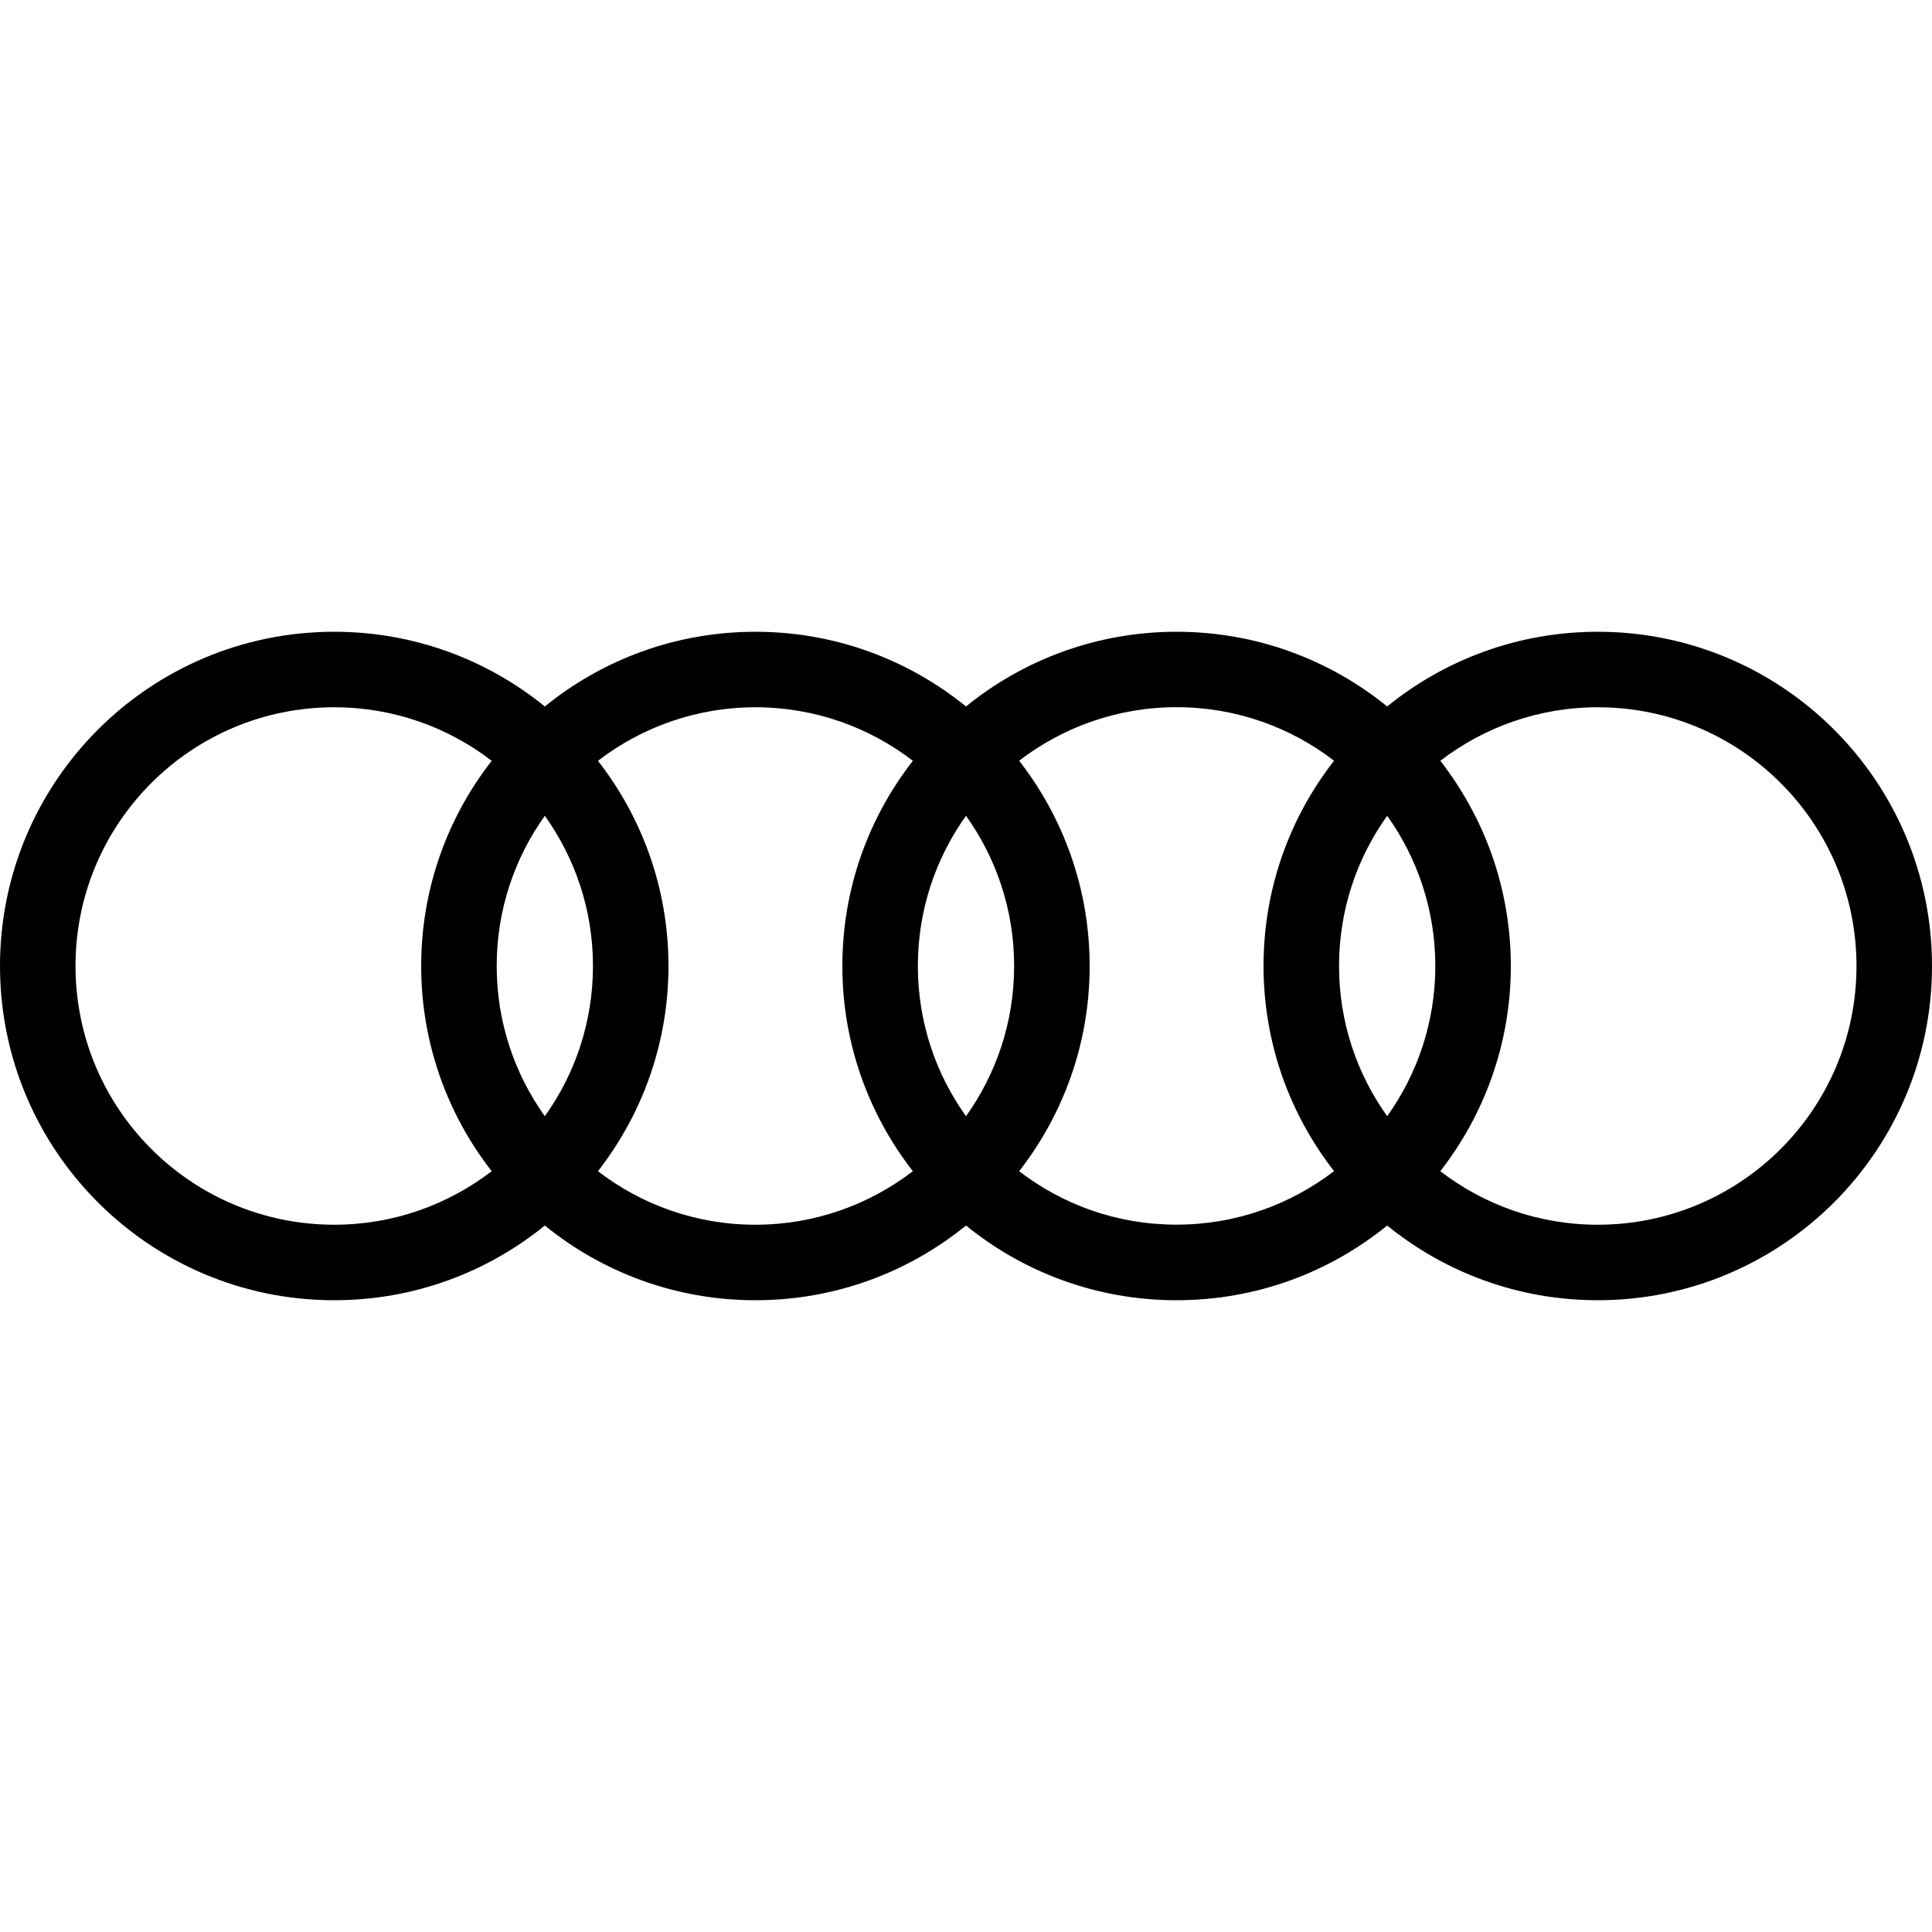
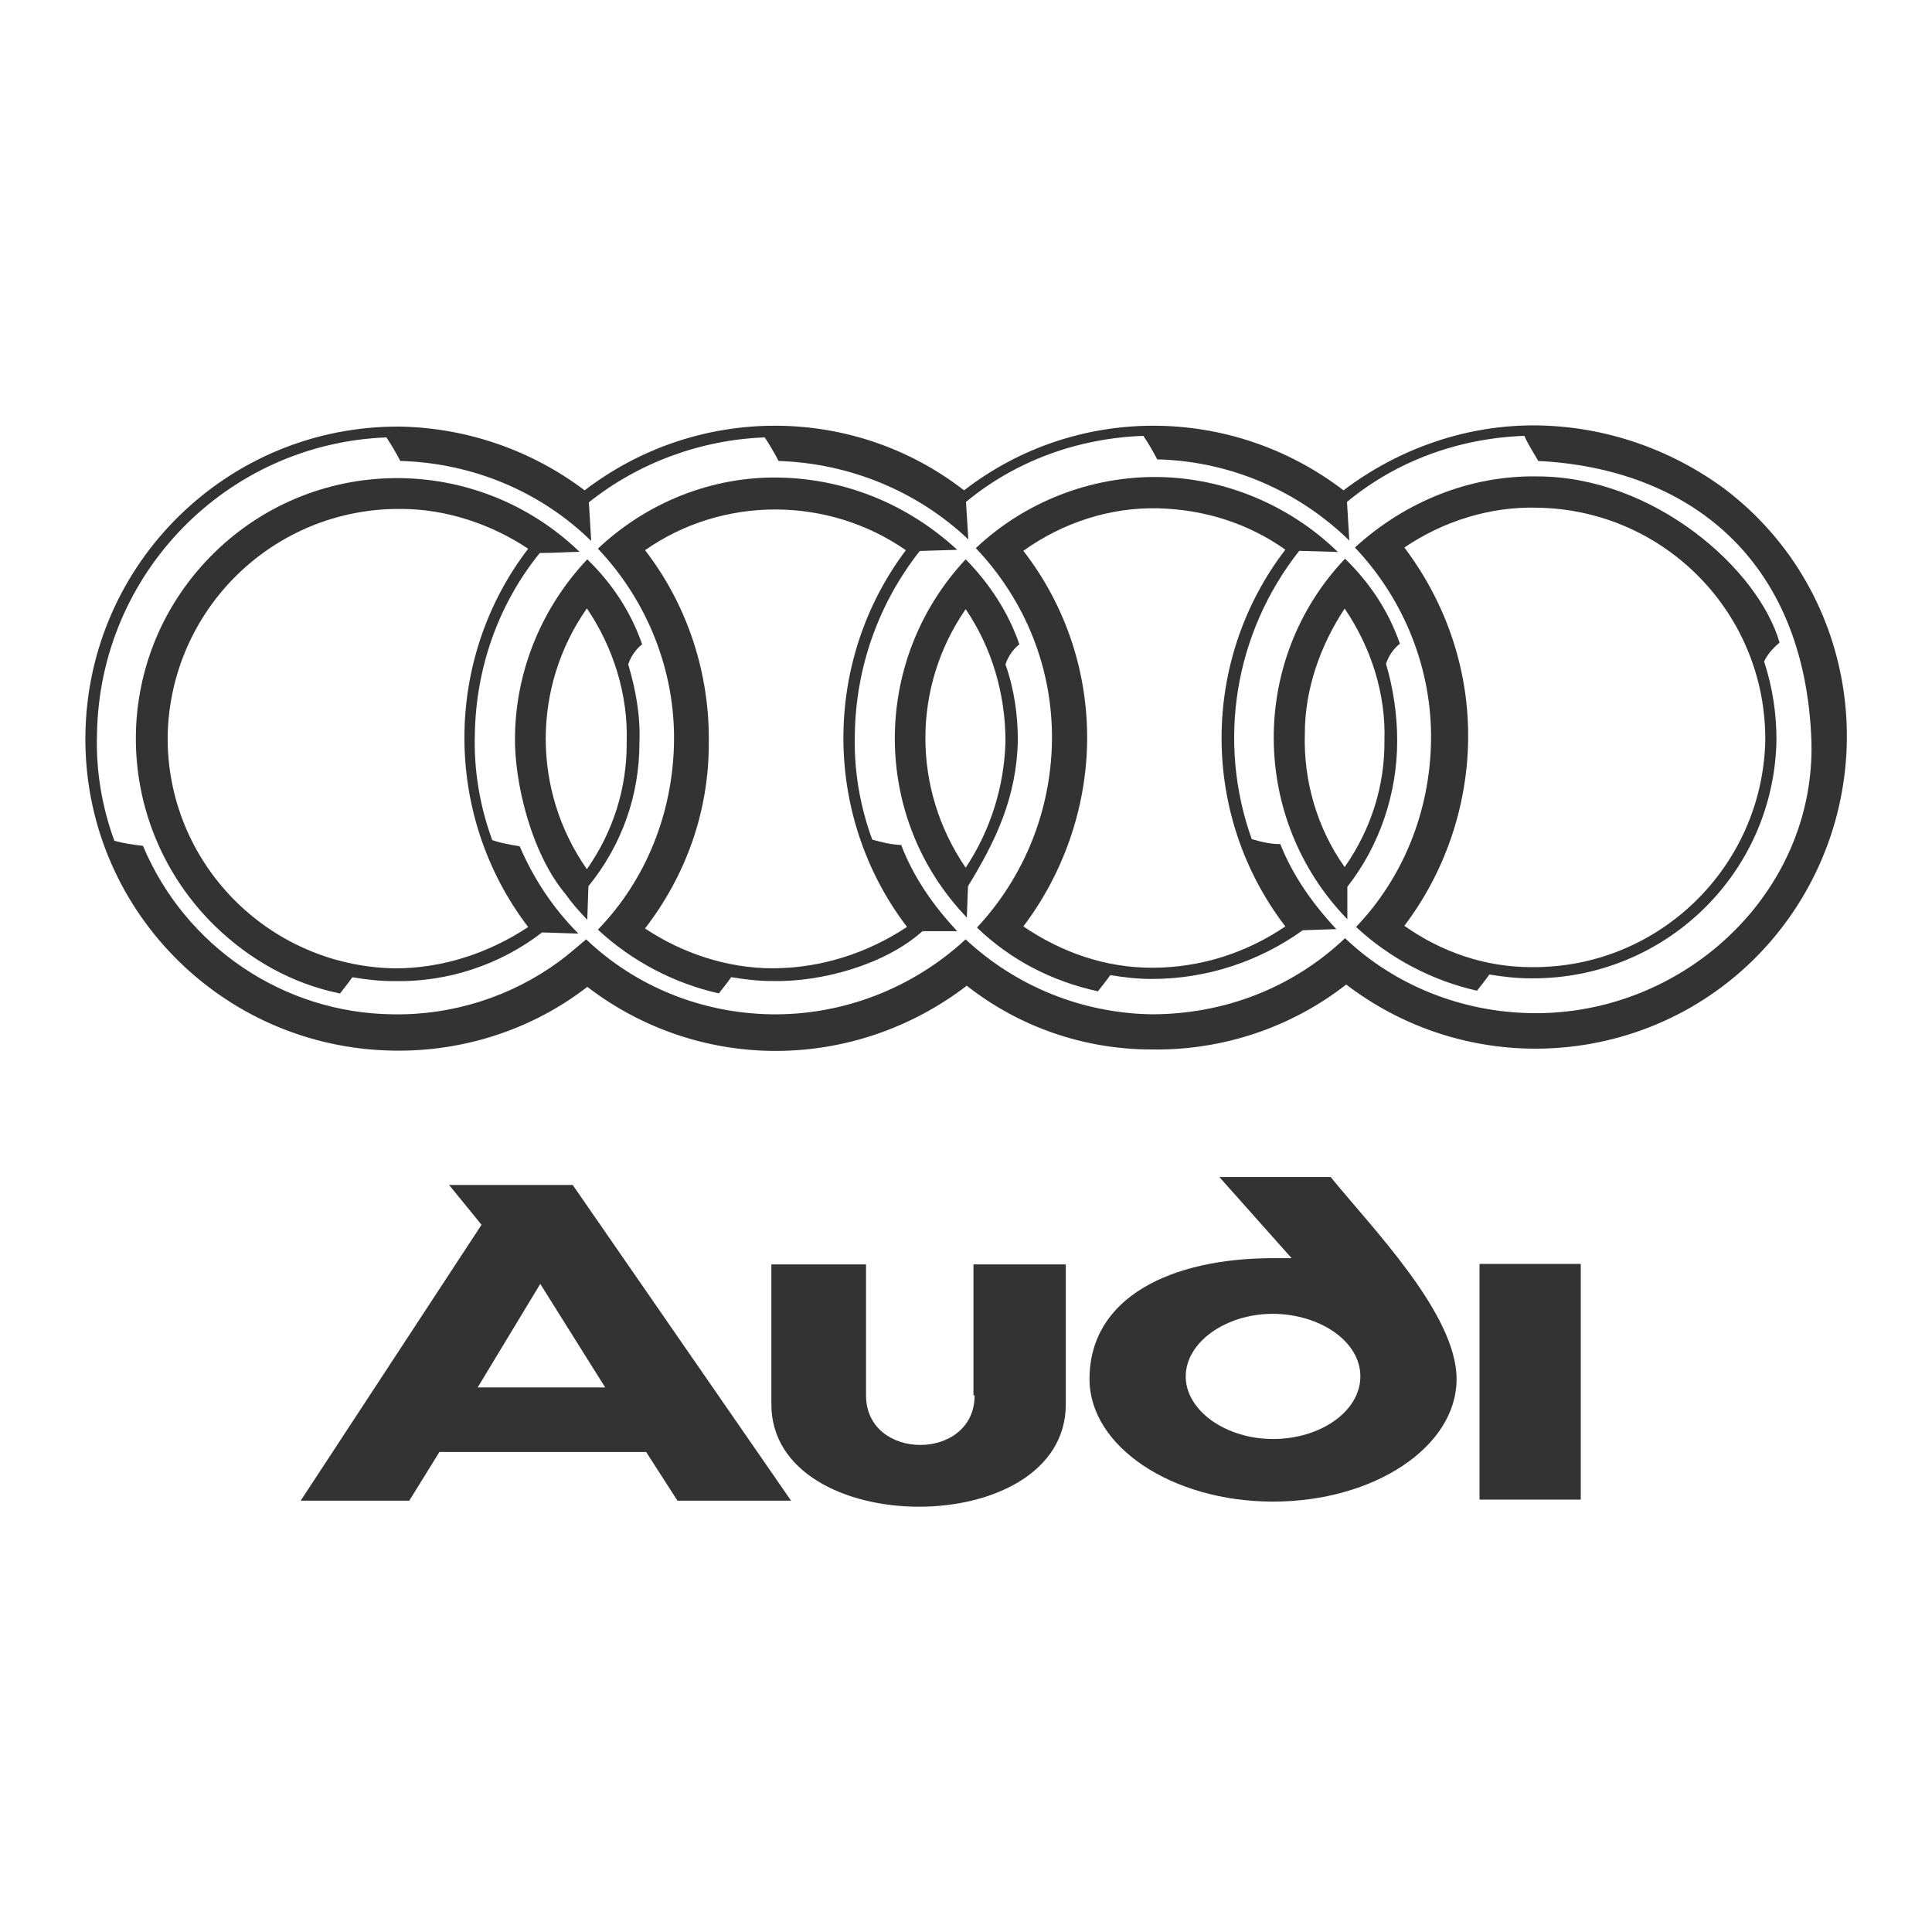
- <svg xmlns="http://www.w3.org/2000/svg" fill="currentColor" preserveAspectRatio="xMidYMid meet" role="img" viewBox="0 0 24 24">
-   <path d="M19.848,7.848c-0.992,0-1.902,0.348-2.616,0.928c-0.714-0.58-1.624-0.928-2.616-0.928 c-0.992,0-1.902,0.348-2.616,0.928c-0.714-0.58-1.624-0.928-2.616-0.928c-0.992,0-1.902,0.348-2.616,0.928 c-0.714-0.58-1.624-0.928-2.616-0.928C1.859,7.848,0,9.707,0,12s1.859,4.152,4.152,4.152c0.992,0,1.902-0.348,2.616-0.928 c0.714,0.58,1.624,0.928,2.616,0.928c0.992,0,1.902-0.348,2.616-0.928c0.714,0.58,1.624,0.928,2.616,0.928 c0.992,0,1.902-0.348,2.616-0.928c0.714,0.58,1.624,0.928,2.616,0.928C22.141,16.152,24,14.293,24,12S22.141,7.848,19.848,7.848z M17.232,13.866c-0.376-0.526-0.598-1.17-0.598-1.866c0-0.696,0.222-1.34,0.598-1.866c0.376,0.526,0.598,1.17,0.598,1.866 C17.83,12.696,17.608,13.34,17.232,13.866z M12,13.866c-0.376-0.526-0.598-1.17-0.598-1.866c0-0.696,0.222-1.34,0.598-1.866 c0.376,0.526,0.598,1.17,0.598,1.866C12.598,12.696,12.376,13.34,12,13.866z M6.768,13.866C6.392,13.34,6.17,12.696,6.17,12 c0-0.696,0.222-1.34,0.598-1.866C7.144,10.66,7.366,11.304,7.366,12C7.366,12.696,7.144,13.34,6.768,13.866z M0.938,12 c0-1.775,1.439-3.214,3.214-3.214c0.736,0,1.414,0.248,1.956,0.665C5.56,10.154,5.232,11.039,5.232,12 c0,0.961,0.328,1.846,0.876,2.549c-0.542,0.416-1.22,0.665-1.956,0.665C2.377,15.214,0.938,13.775,0.938,12z M7.428,14.549 C7.976,13.846,8.304,12.961,8.304,12c0-0.961-0.328-1.846-0.876-2.549c0.542-0.416,1.22-0.665,1.956-0.665 c0.736,0,1.414,0.248,1.956,0.665c-0.549,0.704-0.876,1.588-0.876,2.549c0,0.961,0.328,1.846,0.876,2.549 c-0.542,0.416-1.22,0.665-1.956,0.665C8.648,15.214,7.97,14.966,7.428,14.549z M12.66,14.549c0.549-0.704,0.876-1.588,0.876-2.549 c0-0.961-0.328-1.846-0.876-2.55c0.542-0.416,1.22-0.665,1.956-0.665s1.414,0.248,1.956,0.665 c-0.549,0.704-0.876,1.588-0.876,2.549c0,0.961,0.328,1.846,0.876,2.549c-0.542,0.416-1.22,0.665-1.956,0.665 C13.88,15.214,13.202,14.966,12.66,14.549z M19.848,15.214c-0.736,0-1.414-0.248-1.956-0.665c0.548-0.704,0.876-1.588,0.876-2.549 c0-0.961-0.328-1.846-0.876-2.549c0.542-0.416,1.22-0.665,1.956-0.665c1.775,0,3.214,1.439,3.214,3.214 S21.623,15.214,19.848,15.214z" />
+ <svg xmlns="http://www.w3.org/2000/svg" version="1.1" id="Layer_1" x="0px" y="0px" width="500px" height="500px" viewBox="0 0 500 500" style="enable-background:new 0 0 500 500;" xml:space="preserve">
+   <style type="text/css">
+ 	.st0{fill:none;}
+ 	.st1{opacity:0.8;}
+ 	.st2{opacity:0.8;enable-background:new    ;}
+ </style>
+   <rect class="st0" width="500" height="500" />
+   <g id="g32615" transform="translate(0 0)">
+     <g id="g2590" transform="translate(80.464 60.212)" class="st1">
+       <path id="path2588" d="M271.6,296c0,9-10.3,16.2-22.6,16.2c-12.3,0-22.6-7.4-22.6-16.2s10.3-16.2,22.6-16.2    C261.3,279.9,271.6,287,271.6,296 M235.1,244.4l18.7,21c-1.6,0-3.2,0-4.8,0c-26.2,0-47.5,10-47.5,31.3c0,17.4,21.3,31.7,47.5,31.7    s47.5-14.2,47.5-31.7c0-16.8-21.6-38.8-32.6-52.3H235.1z" />
+     </g>
+     <g id="g2594" transform="translate(54.928 67.225)" class="st1">
+       <path id="path2592" d="M197.3,293.9c0,17.1-28.1,17.1-28.1,0V260h-24.5v36.2c0,35.2,76.2,35.5,76.2,0V260h-23.9v33.9H197.3z" />
+     </g>
+     <path id="path2596" class="st2" d="M382.9,327.1h26.2v61h-26.2V327.1z" />
+     <g id="g2600" transform="translate(17.221 60.868)" class="st1">
+       <path id="path2598" d="M106.4,298.2l16.2-26.8l16.8,26.8H106.4z M99,245.8l8.4,10.3l-46.8,71.4h28.1l7.8-12.6H150l8.1,12.6h29.4    l-56.5-81.7H99z" />
+     </g>
+     <g id="g2604" transform="translate(0 0)" class="st1">
+       <path id="path2602" d="M396.2,262.2c-17.8-0.3-35.2-7.1-48.1-19.4c-13.6,12.9-31.3,19.7-50.1,19.7c-17.8-0.3-34.9-7.1-48.1-19.4    c-13.6,12.6-31.7,19.7-50.4,19.4c-17.8-0.3-34.9-7.1-47.8-19.4c-2.3,1.9-4.5,3.9-7.1,5.8c-12.3,9-27.5,13.9-43,13.6    C73.5,262.2,48,245.1,37,218.9c-2.6-0.3-4.8-0.6-7.4-1.3c-3.2-8.7-4.8-18.1-4.5-27.5c0.6-41.7,33.6-75.3,74.9-76.9    c1.3,1.9,2.6,4.2,3.6,6.1h0.3c18.4,0.6,35.9,7.8,49.1,20.7l-0.6-10c12.9-10.3,29.1-16.2,45.5-16.8c1.3,1.9,2.6,4.2,3.6,6.1    c18.4,0.6,35.9,7.8,49.1,20.3l-0.6-9.7c12.9-10.7,29.1-16.5,45.9-17.1c1.3,1.9,2.6,4.2,3.6,6.1h0.6c18.4,0.6,35.9,8.1,49.1,21    l-0.6-10c12.9-10.7,29.1-16.5,45.9-17.1c1,2.3,2.3,4.2,3.6,6.5c38.4,1.9,69.1,24.9,70.7,72.7C469.8,231.2,435.6,262.9,396.2,262.2     M398.1,110.1c-18.1-0.3-35.9,5.8-50.4,16.8c-29.1-22.3-69.4-22.3-98.2,0c-28.7-22.3-69.1-22.3-98.2,0    c-13.6-10.3-30.4-16.2-47.8-16.5c-44.3-0.3-80.8,35.2-81.4,79.8s35.2,81.1,79.8,81.7c18.1,0.3,35.9-5.5,50.1-16.5    c29.1,22.3,69.1,22,98.2-0.3c13.6,10.7,30.4,16.5,47.8,16.5c18.1,0.3,35.9-5.5,50.4-16.8c35.5,27.1,86.2,20.3,113.1-15.2    c26.8-35.5,20.3-86.2-15.2-113.1C432.3,116.2,415.5,110.4,398.1,110.1" />
+     </g>
+     <g id="g2608" transform="translate(4.091 4.213)" class="st1">
+       <path id="path2606" d="M98.1,246.4C65.2,245.8,39,219,39.3,186.3c0.6-32.9,27.5-59.1,60.4-58.8c11.6,0,23.3,3.9,32.9,10.3    c-22,28.7-22,69.1,0,97.9C122.3,242.5,110.4,246.4,98.1,246.4 M123.3,213.2c-3.2-8.7-4.8-18.1-4.5-27.5    c0.3-17.1,6.1-33.6,16.8-46.8c3.9,0,8.1-0.3,10.3-0.3c-26.8-25.8-69.4-25.5-95.6,1.3s-25.5,69.4,1.3,95.6c9,8.7,20,14.9,32.3,17.4    c1-1.3,2.3-2.9,3.2-4.2c3.6,0.6,7.1,1,10.7,1c13.9,0.3,27.5-4.2,38.4-12.6l9.4,0.3c-6.5-6.5-11.6-14.2-15.2-22.6    C128.1,214.4,125.9,214.1,123.3,213.2" />
+     </g>
+     <g id="g2612" transform="translate(34.384 10.75)" class="st1">
+       <path id="path2610" d="M117.5,214.2c-14.2-20.3-14.2-47.2,0-67.5c6.8,10,10.7,22.3,10.3,34.6C127.9,193.2,124.3,204.5,117.5,214.2     M128.2,161.2c0.6-1.9,1.9-3.9,3.6-5.2c-2.9-8.4-7.8-15.8-14.2-22c-11.6,12.3-18.4,28.4-18.7,45.5c-0.3,12,4.2,30.7,13.2,41.3    c1.6,2.3,3.6,4.5,5.5,6.5l0.3-8.7c8.7-10.7,13.2-23.6,13.2-37.1C131.4,174.4,130.1,167.6,128.2,161.2" />
+     </g>
+     <g id="g2616" transform="translate(64.815 10.752)" class="st1">
+       <path id="path2614" d="M185.1,213.8c-13.9-20.3-13.9-46.8,0-66.9c6.8,10,10.3,22,10.3,34.2C195.1,192.8,191.5,204.2,185.1,213.8     M195.4,161.2c0.6-1.9,1.9-3.9,3.6-5.2c-2.9-8.4-7.8-15.8-13.9-22c-24.5,26.2-24.5,66.9,0.3,92.7l0.3-8.1    c7.1-11.6,12.6-22.9,12.9-37.8C198.6,174.4,197.7,167.7,195.4,161.2" />
+     </g>
+     <g id="g2620" transform="translate(71.342 4.153)" class="st1">
+       <path id="path2618" d="M226.8,246.3c-12,0-23.3-3.9-33.3-10.7c10.3-13.6,16.2-30.4,16.5-47.5c0.3-18.1-5.5-35.5-16.5-49.7    c10.3-7.4,22.6-11.3,34.9-11c12,0.3,23.3,3.9,32.9,10.7c-22,28.7-22,68.8,0,97.5C251.3,242.4,239.4,246.3,226.8,246.3 M252.6,213    c-9-25.2-4.5-53.3,12.3-74.6l10,0.3c-12.3-12-29.1-19.1-46.2-19.4c-17.8-0.3-34.9,6.5-47.5,18.4c12.9,13.6,20,31.3,19.7,50.1    c-0.3,17.8-7.1,34.9-19.4,48.1c8.7,8.4,19.4,13.9,31.3,16.5c1-1.3,2.3-2.9,3.2-4.2c3.6,0.6,7.1,1,10.7,1    c14.2,0,27.8-4.5,39.1-12.6l8.7-0.3c-6.1-6.5-11.3-13.9-14.5-22C257.4,214.3,254.9,213.7,252.6,213" />
+     </g>
+     <g id="g2624" transform="translate(101.749 4.096)" class="st1">
+       <path id="path2622" d="M294.6,246.2c-12,0-23.3-3.9-32.9-10.7c10.3-13.6,16.2-30.4,16.5-47.8c0.3-18.1-5.5-35.5-16.5-50.1    c10-6.8,22.3-10.7,34.6-10.3c32.9,0.6,59.1,27.5,58.8,60.4C354.3,220.3,327.5,246.5,294.6,246.2 M358.8,162.2    c-5.5-19.1-32.6-43-62.7-43c-17.4-0.3-34.2,6.5-47.2,18.4c12.9,13.6,20,31.7,19.7,50.1c-0.3,18.1-7.1,35.2-19.4,48.1    c8.7,8.1,19.7,13.9,31.3,16.5c1-1.3,2.3-2.9,3.2-4.2c3.6,0.6,7.1,1,10.7,1c34.6,0.3,63-27.1,63.6-61.7c0-6.8-1-13.6-3.2-20.3    C355.6,165.4,356.9,163.8,358.8,162.2" />
+     </g>
+     <g id="g2628" transform="translate(95.193 10.696)" class="st1">
+       <path id="path2626" d="M252.8,213.7c-7.1-10-10.7-22.3-10.3-34.6c0-11.3,3.9-22.6,10.3-32.3c6.8,10,10.7,22,10.3,34.2    C263.2,192.7,259.6,204,252.8,213.7 M263.5,161.1c0.6-1.9,1.9-3.9,3.6-5.2c-2.9-8.4-7.8-15.8-14.2-22    c-24.9,26.2-24.5,67.5,0.6,93.3v-8.4c8.4-10.7,12.9-24.2,12.9-37.8C266.4,174.3,265.4,167.5,263.5,161.1" />
+     </g>
+     <g id="g2632" transform="translate(41.034 4.19)" class="st1">
+       <path id="path2630" d="M158.8,246.4c-11.6,0-23.3-3.9-32.9-10.3c10.7-13.9,16.5-30.4,16.5-47.8c0.3-18.1-5.5-35.9-16.5-50.1    c20.3-14.2,47.5-13.9,67.5,0c-21.6,28.7-21.6,68.8,0.3,97.5C183.4,242.5,171.4,246.4,158.8,246.4 M184.7,213.1    c-3.2-8.7-4.8-18.1-4.5-27.5c0.3-17.1,6.1-33.6,16.8-47.2l9.7-0.3c-12.6-11.6-28.7-18.4-46.2-18.7c-17.4-0.3-34.2,6.5-46.8,18.4    c12.9,13.6,20,31.7,19.7,50.1c-0.3,18.1-7.1,35.5-19.7,48.5c8.7,8.1,19.7,13.9,31.3,16.5c1-1.3,2.3-2.9,3.2-4.2    c3.6,0.6,7.1,1,10.7,1c12.6,0.3,29.1-4.2,38.8-12.9h9c-6.1-6.5-11.3-13.9-14.5-22.3C189.5,214.4,186.9,213.7,184.7,213.1" />
+     </g>
+   </g>
</svg>
